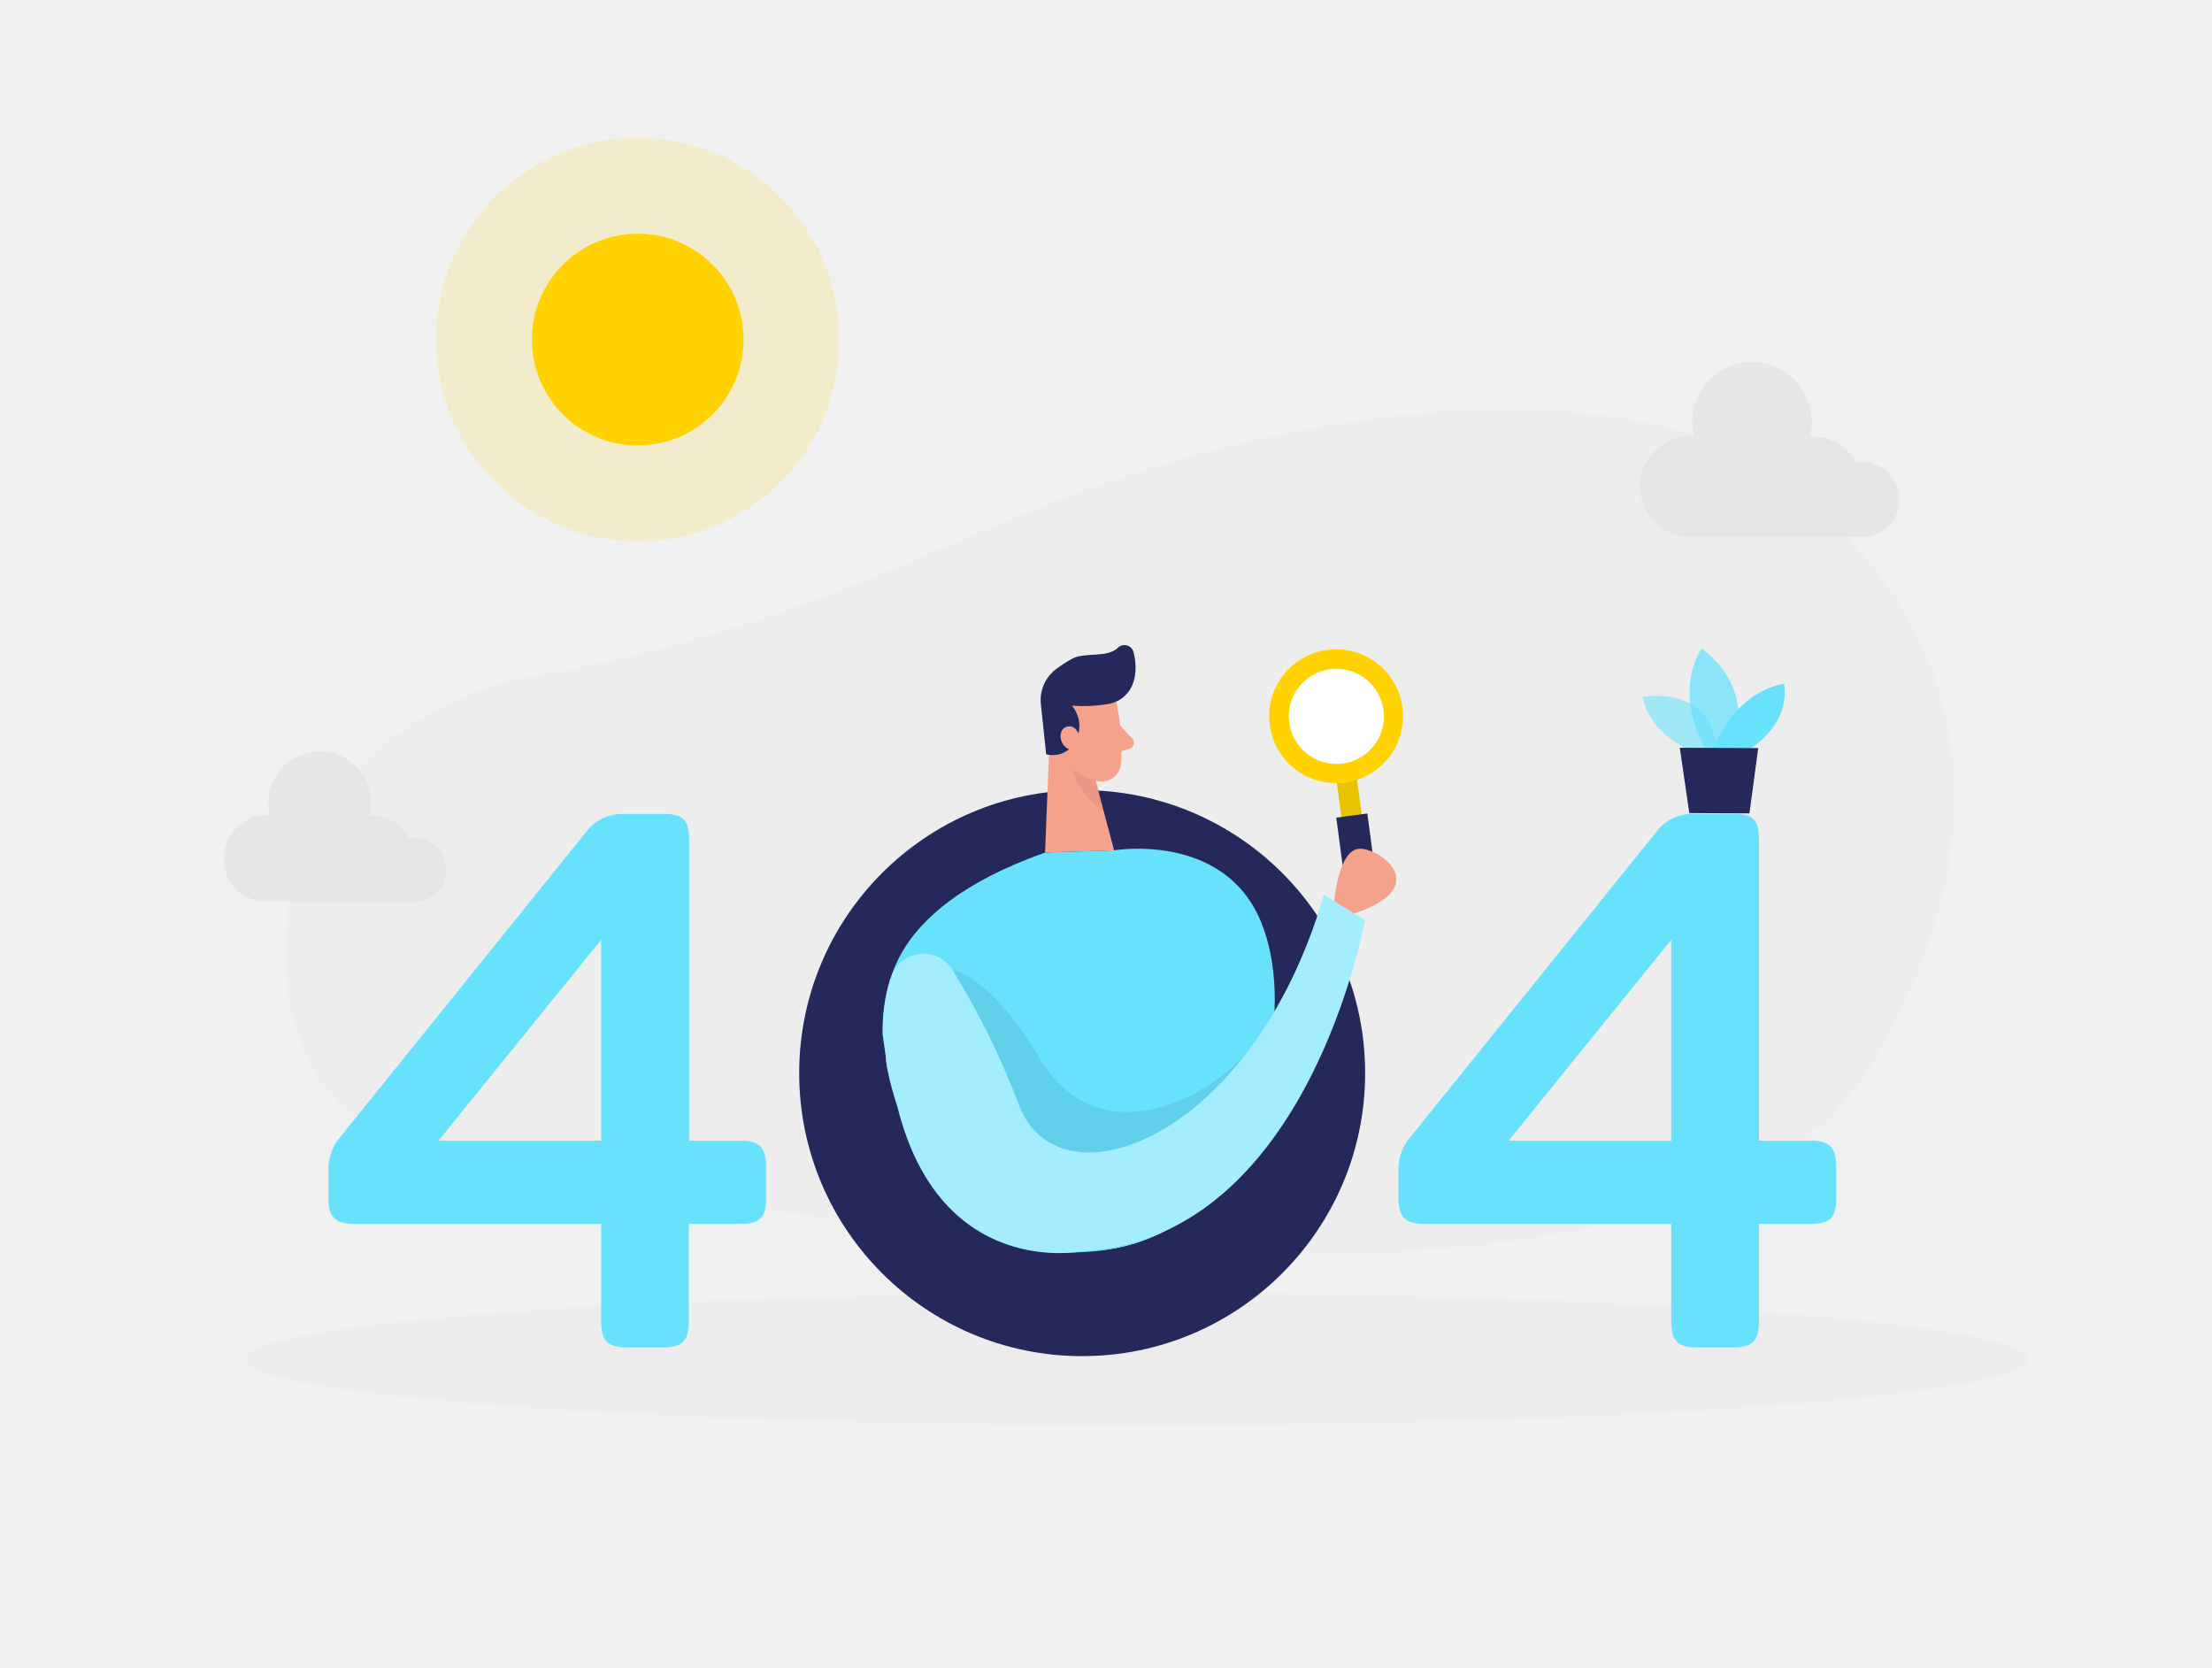
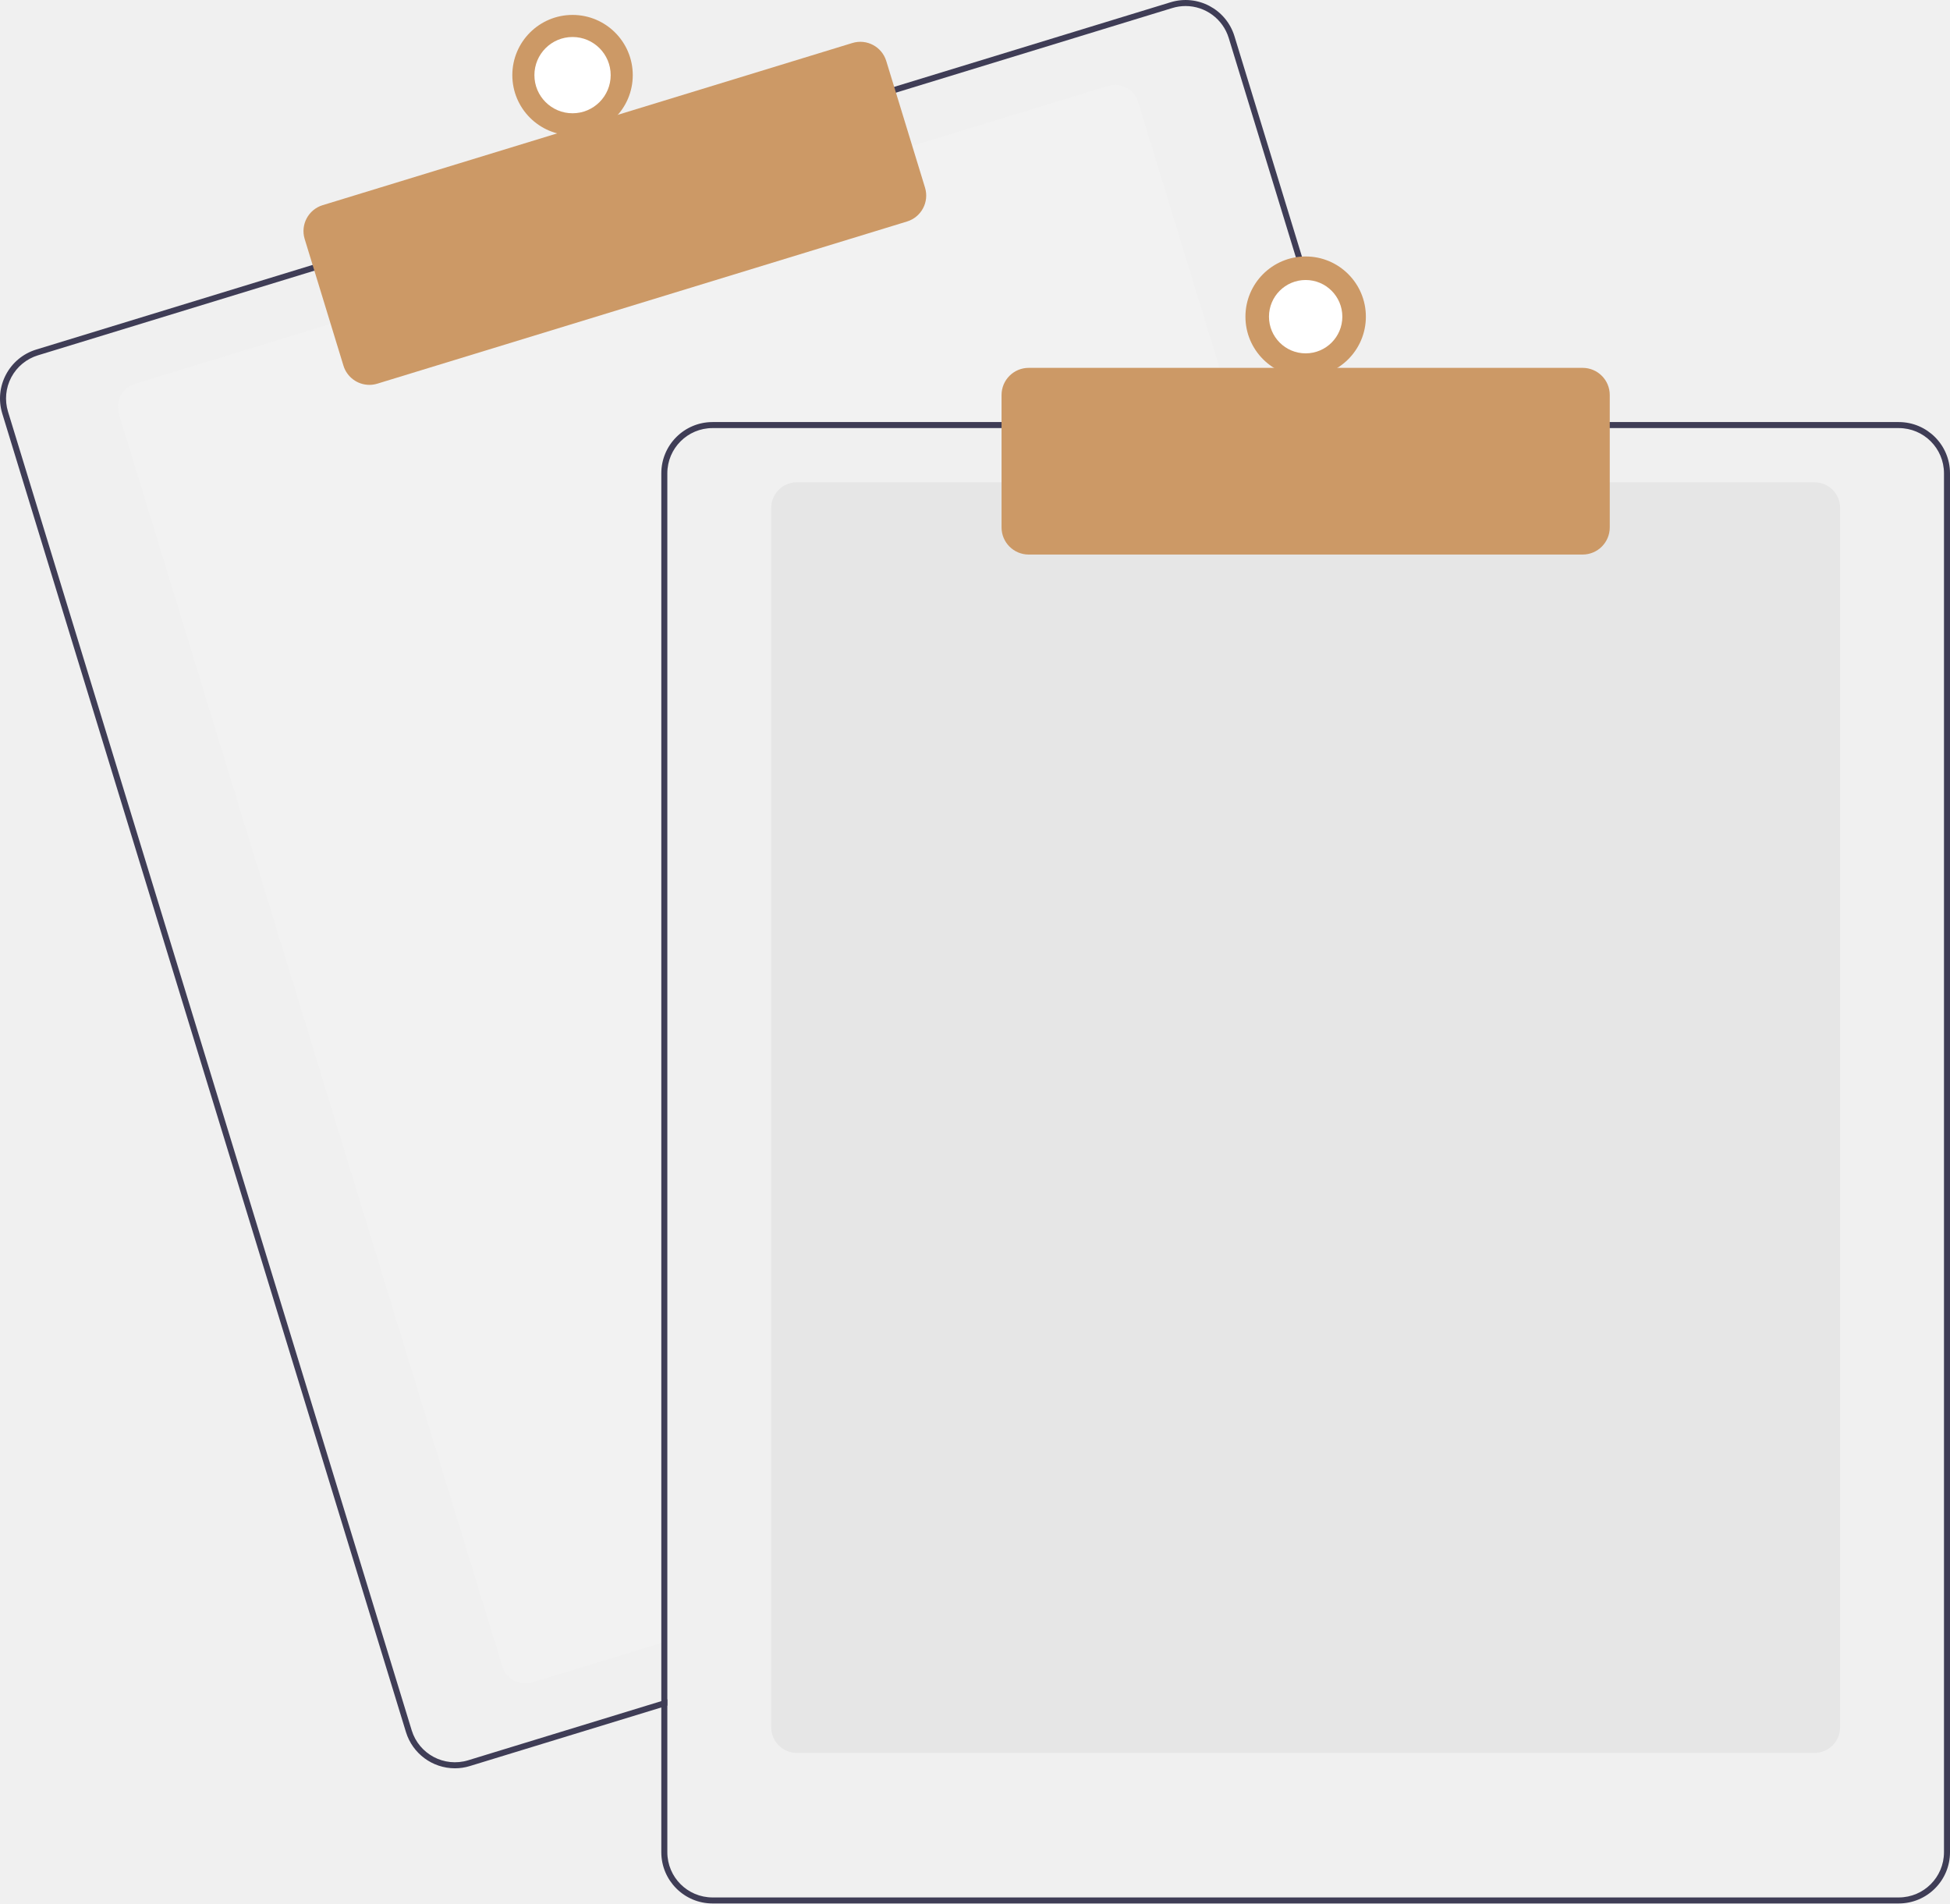
- <svg xmlns="http://www.w3.org/2000/svg" id="Layer_1" data-name="Layer 1" viewBox="0 0 400 300" width="406" height="306" class="illustration styles_illustrationTablet__1DWOa">
-   <path d="M95.85,121.73c-27.66,4.91-47.21,29-44,55.43,1.71,14,8.64,26.43,26.47,30,47.3,9.51,225.85,45.31,260.93-16.72,27.35-48.34,11.05-81.81-14.35-102.76s-78-16.6-121.53-2.26C171,96.11,146.93,112.65,95.85,121.73Z" fill="#e6e6e6" class="fill-paper" opacity="0.3" />
-   <ellipse cx="205.6" cy="245.02" rx="161.02" ry="11.9" fill="#e6e6e6" class="fill-paper" opacity="0.45" />
-   <circle cx="115.32" cy="60.66" r="19.14" fill="#ffd200" class="fill-warning" />
-   <circle cx="115.32" cy="60.66" r="36.49" fill="#ffd200" class="fill-warning" opacity="0.15" />
-   <circle cx="195.69" cy="193.3" r="51.17" fill="#24285b" />
-   <circle cx="195.69" cy="193.3" r="32.21" fill="#fff" />
-   <path d="M133.91,205.51c3.39,0,4.61,1.22,4.61,4.6v5.83c0,3.39-1,4.61-4.61,4.61h-9.35V238.3c0,3.38-1.22,4.6-4.61,4.6h-6.64c-3.38,0-4.6-1.22-4.6-4.6V220.55H64c-3.38,0-4.6-1.22-4.6-4.61v-4.88A9,9,0,0,1,61,205.51l45-55.83a8.07,8.07,0,0,1,6.5-3.25H120c3.39,0,4.61.95,4.61,4.61v54.47Zm-25.2-36.32L79.3,205.51h29.41Z" fill="#68e1fd" class="fill-primary" />
-   <path d="M327.42,205.51c3.39,0,4.61,1.22,4.61,4.6v5.83c0,3.39-.95,4.61-4.61,4.61h-9.35V238.3c0,3.38-1.22,4.6-4.61,4.6h-6.64c-3.38,0-4.6-1.22-4.6-4.6V220.55H257.5c-3.38,0-4.6-1.22-4.6-4.61v-4.88a9,9,0,0,1,1.62-5.55l45-55.83a8.07,8.07,0,0,1,6.5-3.25h7.45c3.39,0,4.61.95,4.61,4.61v54.47Zm-25.2-36.32-29.41,36.32h29.41Z" fill="#68e1fd" class="fill-primary" />
-   <path d="M307.35,135.53s-8.51-2.32-10.36-10.25c0,0,13.19-2.66,13.57,10.95Z" fill="#68e1fd" class="fill-primary" opacity="0.58" />
-   <path d="M308.4,134.69s-5.95-9.41-.72-18.2c0,0,10,6.37,5.58,18.22Z" fill="#68e1fd" class="fill-primary" opacity="0.73" />
-   <path d="M309.93,134.7s3.14-9.94,12.65-11.82c0,0,1.78,6.45-6.16,11.84Z" fill="#68e1fd" class="fill-primary" />
-   <polygon points="303.76 134.47 305.48 146.28 316.35 146.33 317.95 134.53 303.76 134.47" fill="#24285b" />
-   <path d="M201.88,126.11s1.4,6.75.79,11.43a3.46,3.46,0,0,1-3.91,3c-2.35-.34-5.43-1.48-6.62-5l-2.76-5.75a6.21,6.21,0,0,1,1.93-6.9C194.85,119.63,201.23,122,201.88,126.11Z" fill="#f4a28c" />
-   <polygon points="189.88 130.8 188.98 153.41 201.47 153.01 197.11 136.72 189.88 130.8" fill="#f4a28c" />
-   <path d="M200.21,126.59a27.36,27.36,0,0,1-6.37.27,5.76,5.76,0,0,1,.74,6.27,4.68,4.68,0,0,1-5.4,2.52l-.93-8.82a7,7,0,0,1,2.8-6.64,24.34,24.34,0,0,1,2.77-1.79c2.41-1.32,6.32-.07,8.39-2.05a1.67,1.67,0,0,1,2.75.78c.72,2.63.74,6.9-2.71,8.79A6.36,6.36,0,0,1,200.21,126.59Z" fill="#24285b" />
-   <path d="M195.29,132.84s-.36-2.64-2.32-2.2-1.46,4.25,1.28,4.28Z" fill="#f4a28c" />
-   <path d="M202.54,130.41l2.23,2.41a1.11,1.11,0,0,1-.49,1.81l-2.56.8Z" fill="#f4a28c" />
-   <path d="M198.22,140.25a8.24,8.24,0,0,1-4.3-1.92s.66,4.09,5.66,7.61Z" fill="#ce8172" opacity="0.31" />
-   <path d="M189,153.41l12.49-.4s19.62-3.33,26.43,12.67S226,204.29,226,204.29,218.9,228.16,189,225.52c0,0-24.87-1.44-27.68-35.53a33.25,33.25,0,0,0-.68-4.42C159.5,180.24,158.84,164.07,189,153.41Z" fill="#68e1fd" class="fill-primary" />
-   <path d="M172.27,174.65s6.66.73,15.91,16.22,27.41,9.81,37.65-1.65l-19,25.14-21.28-1.71-11.57-30.8Z" opacity="0.08" />
-   <rect x="242.24" y="139" width="3.69" height="10.74" transform="translate(-16.97 33.59) rotate(-7.61)" fill="#ffd200" class="fill-warning" />
-   <rect x="242.24" y="139" width="3.69" height="10.74" transform="translate(-16.97 33.59) rotate(-7.61)" opacity="0.08" />
-   <rect x="242.52" y="146.67" width="5.67" height="13.79" transform="translate(-18.17 33.84) rotate(-7.61)" fill="#24285b" />
-   <path d="M240,116.77a12.1,12.1,0,1,0,13.6,10.39A12.1,12.1,0,0,0,240,116.77Zm2.74,20.46a8.55,8.55,0,1,1,7.33-9.6A8.56,8.56,0,0,1,242.78,137.23Z" fill="#ffd200" class="fill-warning" />
-   <circle cx="241.67" cy="128.8" r="8.59" fill="#fff" />
-   <path d="M161,176.33a6.18,6.18,0,0,1,11.25-1.68,141.62,141.62,0,0,1,12,24.39c7.15,19.06,42.21,6.49,55.15-37.95l7.38,4.59s-10.18,57.72-51.16,59.84c0,0-25.58,5.18-33.35-26.21,0,0-2-5.91-2.12-9.25l-.54-3.76a31.69,31.69,0,0,1,1.32-9.87Z" fill="#68e1fd" class="fill-primary" />
-   <path d="M161,176.33a6.18,6.18,0,0,1,11.25-1.68,141.62,141.62,0,0,1,12,24.39c7.15,19.06,42.21,6.49,55.15-37.95l7.38,4.59s-10.18,57.72-51.16,59.84c0,0-25.58,5.18-33.35-26.21,0,0-2-5.91-2.12-9.25l-.54-3.76a31.69,31.69,0,0,1,1.32-9.87Z" fill="#fff" opacity="0.39" />
-   <path d="M241.27,162.21s.75-9.51,4.67-9.49,13.13,7.06-1.09,11.71Z" fill="#f4a28c" />
-   <path d="M343.49,89.6a6.76,6.76,0,0,0-6.76-6.76,6.59,6.59,0,0,0-1.09.09,9.1,9.1,0,0,0-8-4.8l-.33,0a10.82,10.82,0,1,0-21,0l-.33,0a9.12,9.12,0,1,0,0,18.23h31.63V96.3A6.77,6.77,0,0,0,343.49,89.6Z" fill="#e6e6e6" class="fill-paper" />
-   <path d="M80.7,156.51a5.8,5.8,0,0,0-5.8-5.8,7,7,0,0,0-.93.08,7.81,7.81,0,0,0-6.89-4.11H66.8a9.28,9.28,0,1,0-18,0h-.28a7.82,7.82,0,1,0,0,15.63H75.65v-.05A5.81,5.81,0,0,0,80.7,156.51Z" fill="#e6e6e6" class="fill-paper" />
+ <svg xmlns="http://www.w3.org/2000/svg" data-name="Layer 1" width="647.636" height="632.174" viewBox="0 0 647.636 632.174">
+   <path d="M687.328,276.087H512.818a15.018,15.018,0,0,0-15,15v387.85l-2,.61-42.81,13.11a8.007,8.007,0,0,1-9.99-5.31L315.678,271.397a8.003,8.003,0,0,1,5.31-9.99l65.97-20.2,191.25-58.54,65.97-20.2a7.989,7.989,0,0,1,9.99,5.3l32.55,106.32Z" transform="translate(-276.1819 -133.9131)" fill="#f2f2f2" />
+   <path d="M725.408,274.087l-39.23-128.14a16.994,16.994,0,0,0-21.23-11.28l-92.75,28.39L380.958,221.607l-92.75,28.4a17.015,17.015,0,0,0-11.28,21.23l134.08,437.93a17.027,17.027,0,0,0,16.26,12.03,16.789,16.789,0,0,0,4.97-.75l63.58-19.46,2-.62v-2.09l-2,.61-64.17,19.65a15.015,15.015,0,0,1-18.73-9.95l-134.07-437.94a14.979,14.979,0,0,1,9.95-18.73l92.75-28.4,191.24-58.54,92.75-28.4a15.156,15.156,0,0,1,4.41-.66,15.015,15.015,0,0,1,14.32,10.61l39.05,127.56.62,2h2.08Z" transform="translate(-276.1819 -133.9131)" fill="#3f3d56" />
+   <path d="M398.863,261.734a9.016,9.016,0,0,1-8.611-6.367l-12.88-42.072a8.999,8.999,0,0,1,5.971-11.24l175.939-53.864a9.009,9.009,0,0,1,11.241,5.971l12.88,42.072a9.01,9.01,0,0,1-5.971,11.241L401.492,261.339A8.976,8.976,0,0,1,398.863,261.734Z" transform="translate(-276.1819 -133.9131)" fill="#cc9966" />
+   <circle cx="190.154" cy="24.955" r="20" fill="#cc9966" />
+   <circle cx="190.154" cy="24.955" r="12.665" fill="#fff" />
+   <path d="M878.818,716.087h-338a8.51,8.51,0,0,1-8.5-8.5v-405a8.51,8.51,0,0,1,8.5-8.5h338a8.51,8.51,0,0,1,8.5,8.5v405A8.51,8.51,0,0,1,878.818,716.087Z" transform="translate(-276.1819 -133.9131)" fill="#e6e6e6" />
+   <path d="M723.318,274.087h-210.5a17.024,17.024,0,0,0-17,17v407.8l2-.61v-407.19a15.018,15.018,0,0,1,15-15H723.938Zm183.5,0h-394a17.024,17.024,0,0,0-17,17v458a17.024,17.024,0,0,0,17,17h394a17.024,17.024,0,0,0,17-17v-458A17.024,17.024,0,0,0,906.818,274.087Zm15,475a15.018,15.018,0,0,1-15,15h-394a15.018,15.018,0,0,1-15-15v-458a15.018,15.018,0,0,1,15-15h394a15.018,15.018,0,0,1,15,15Z" transform="translate(-276.1819 -133.9131)" fill="#3f3d56" />
+   <path d="M801.818,318.087h-184a9.01,9.01,0,0,1-9-9v-44a9.01,9.01,0,0,1,9-9h184a9.01,9.01,0,0,1,9,9v44A9.01,9.01,0,0,1,801.818,318.087Z" transform="translate(-276.1819 -133.9131)" fill="#cc9966" />
+   <circle cx="433.636" cy="105.174" r="20" fill="#cc9966" />
+   <circle cx="433.636" cy="105.174" r="12.182" fill="#fff" />
</svg>
